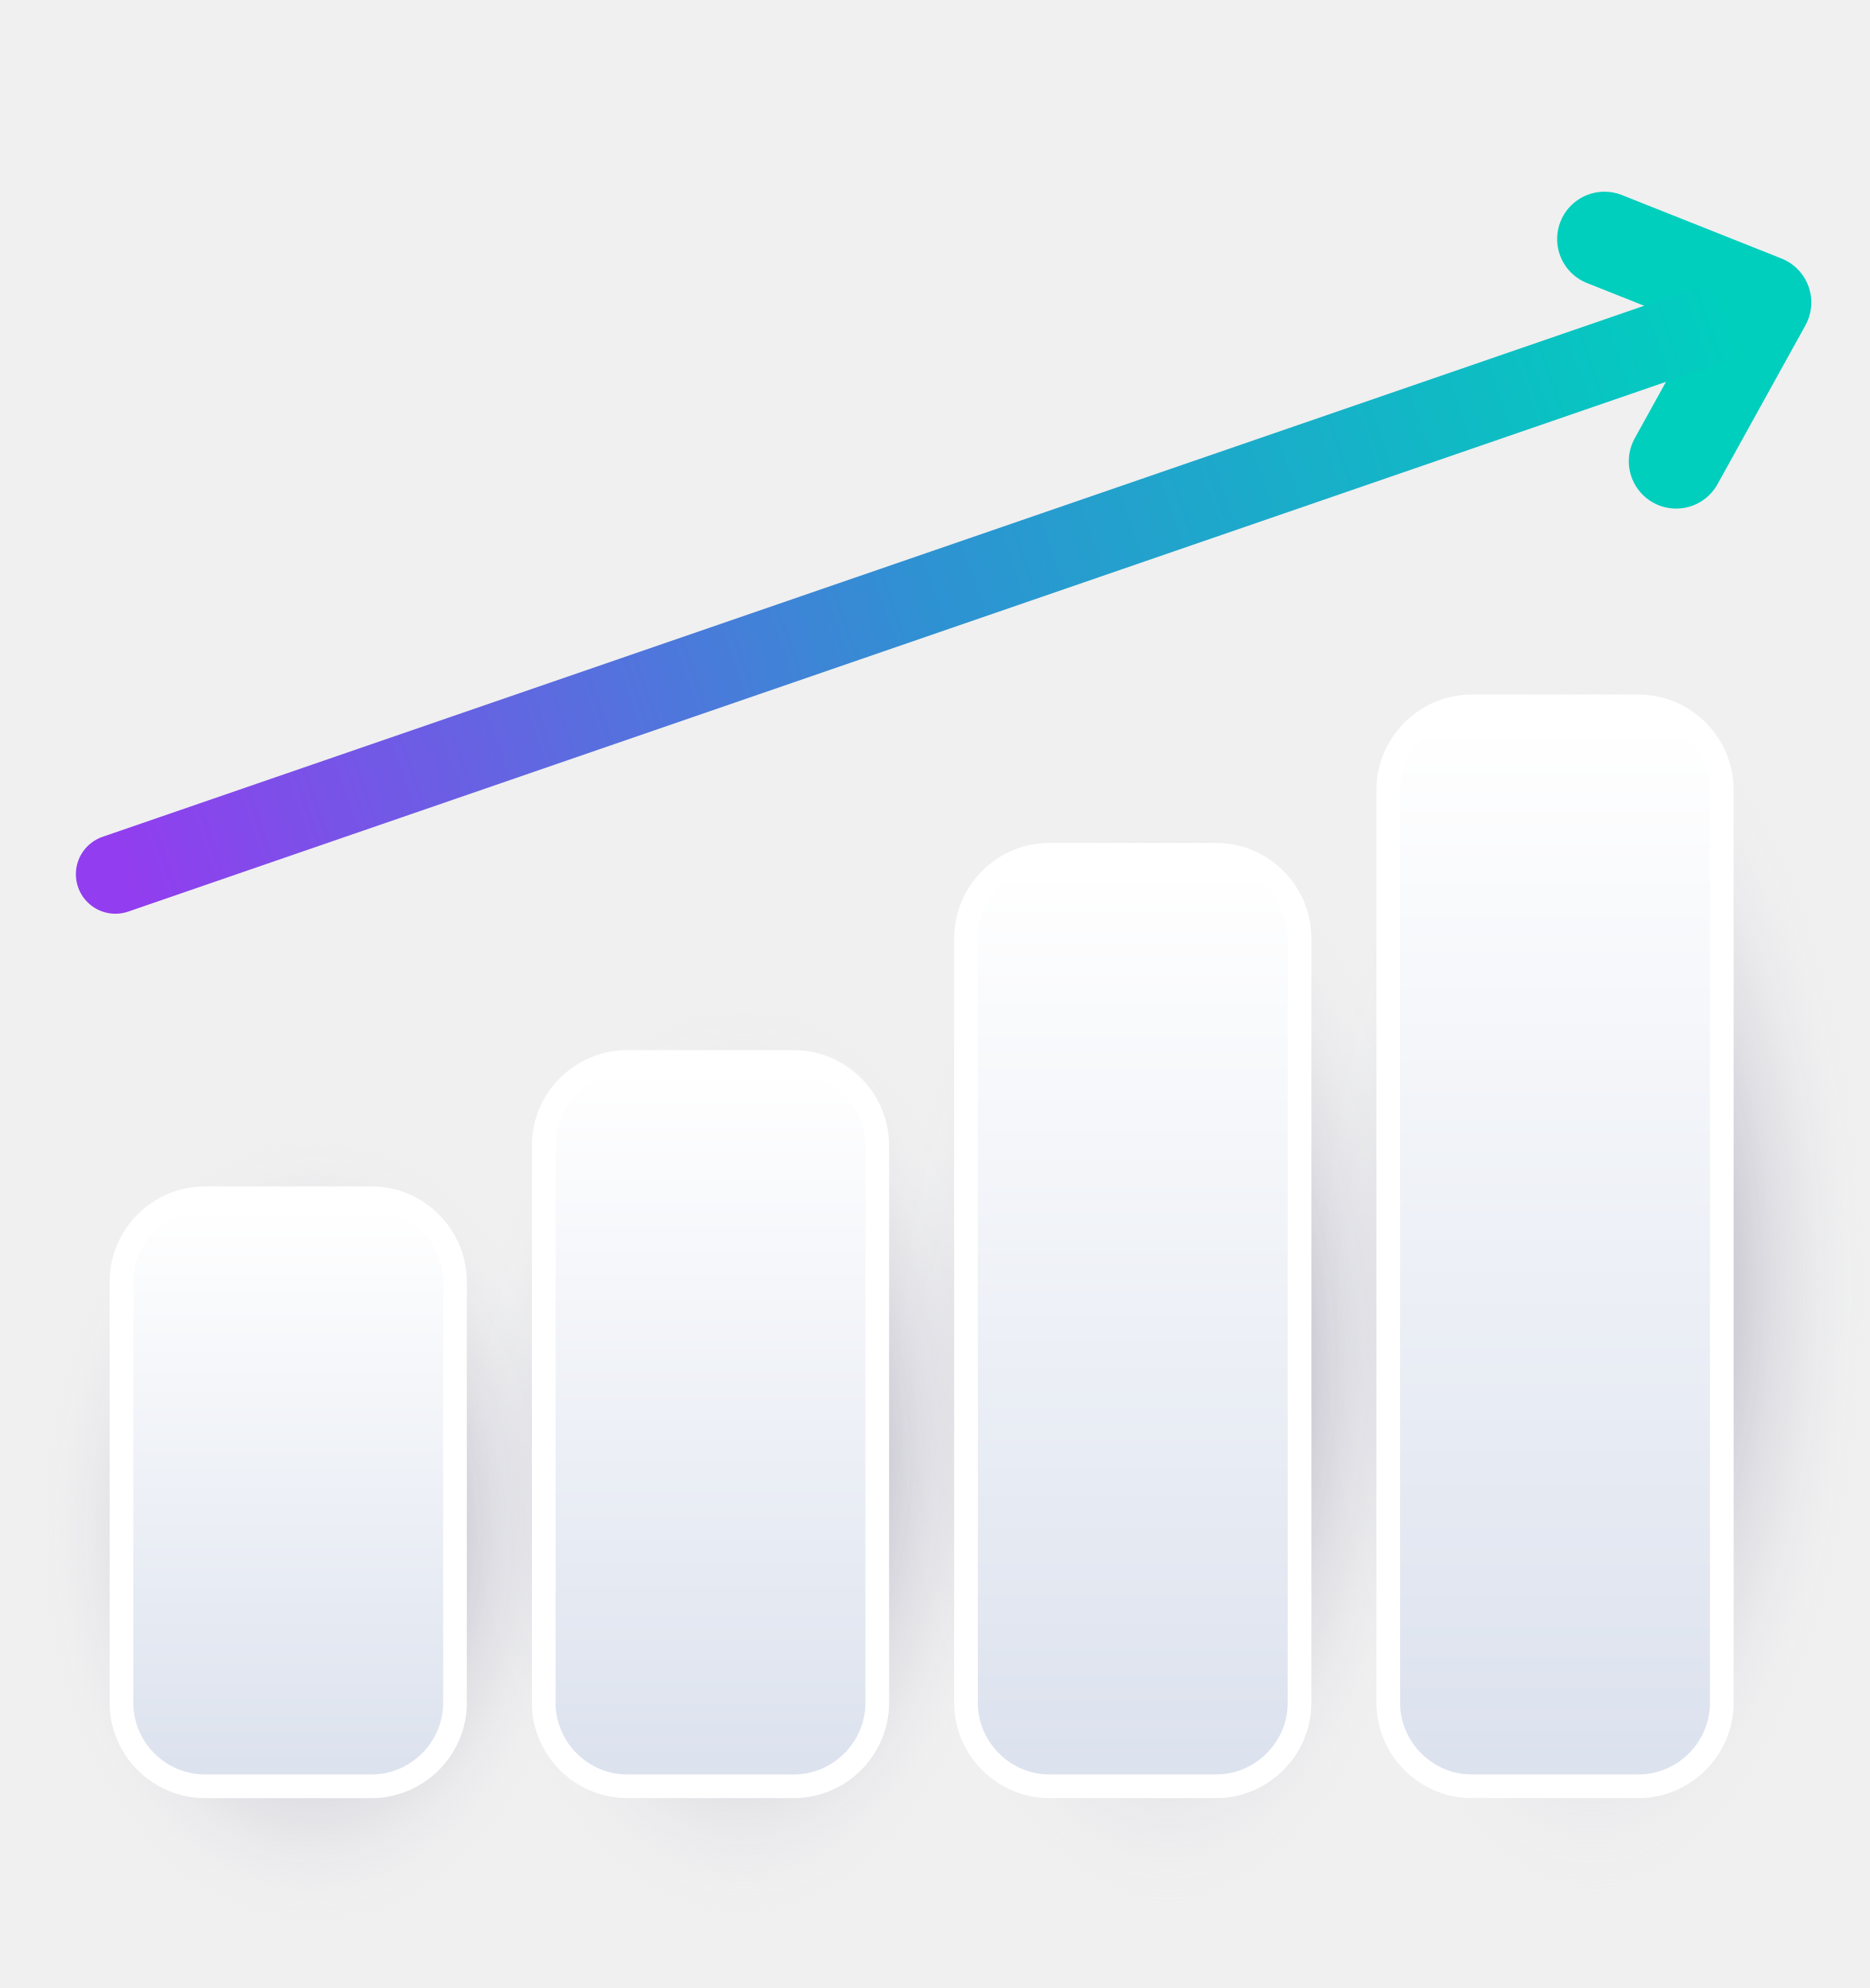
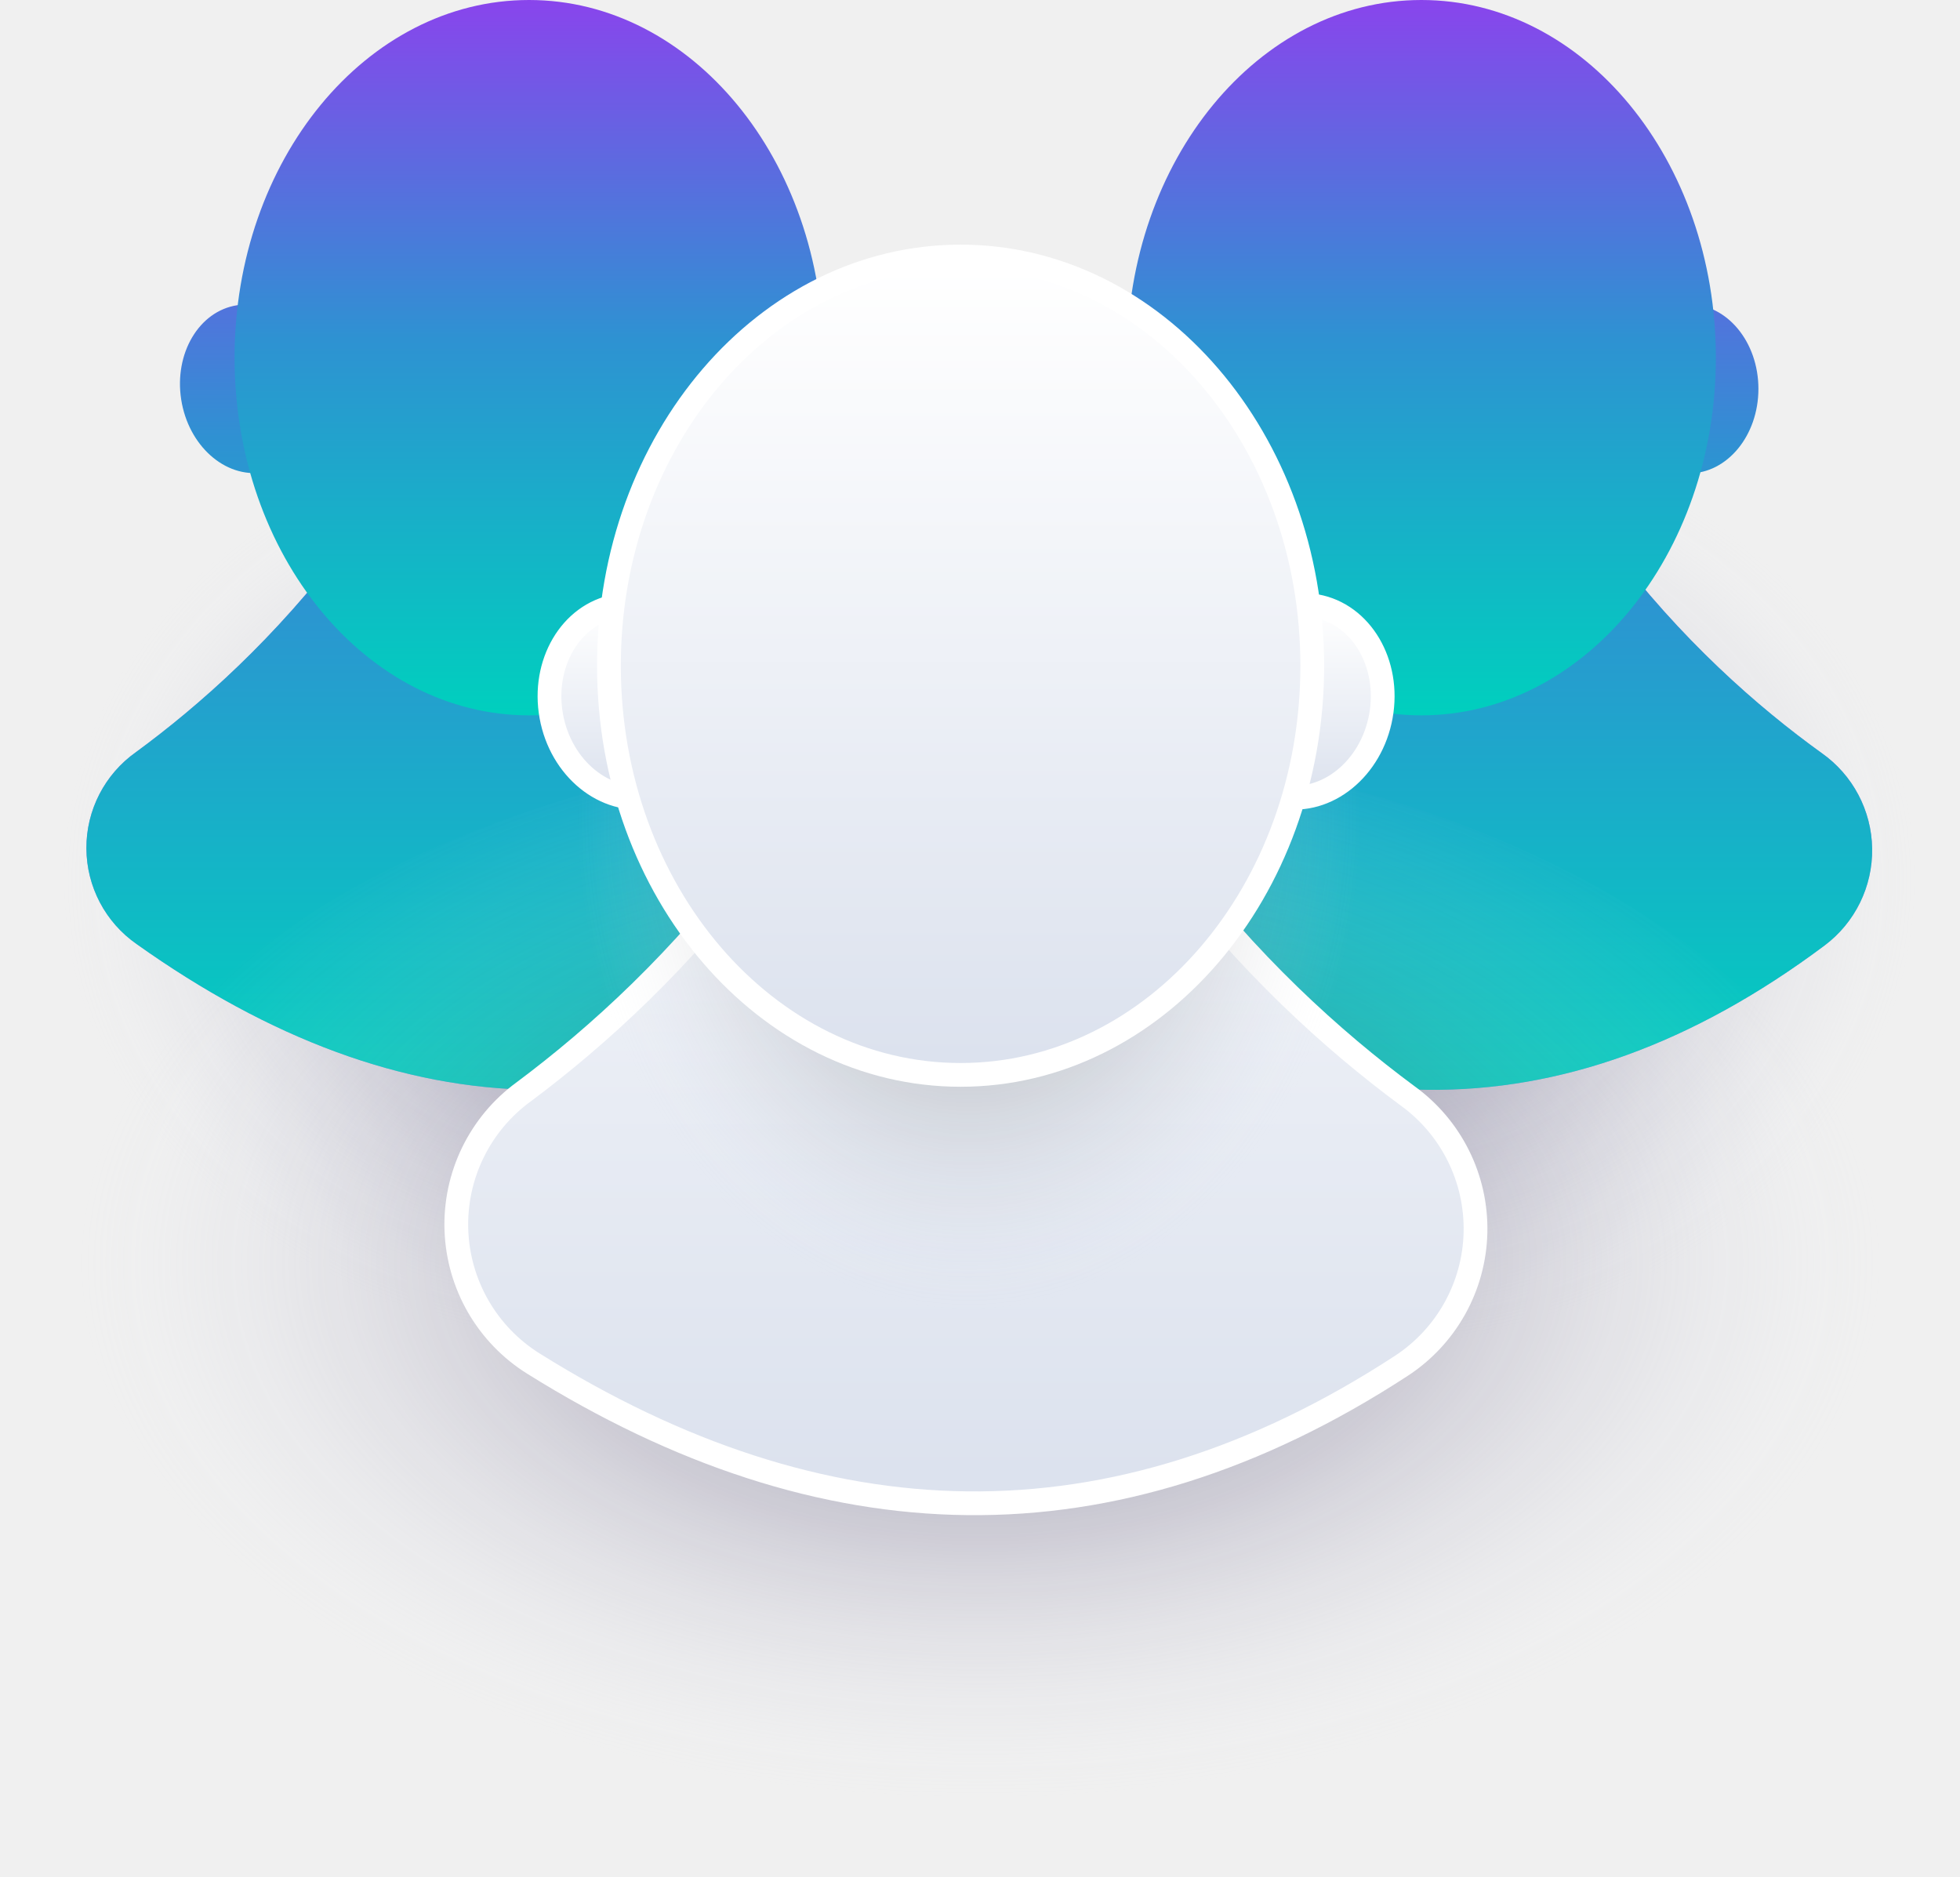
- <svg xmlns="http://www.w3.org/2000/svg" viewBox="0 0 158 168" xml:space="preserve" style="fill-rule:evenodd;clip-rule:evenodd;stroke-linejoin:round;stroke-miterlimit:2">
-   <g id="bars">
-     <g id="shadows">
-       <path d="M49.979,108.521c0,-6.516 -5.291,-11.807 -11.807,-11.807l-23.614,0c-6.517,0 -11.807,5.291 -11.807,11.807l0,47.345c0,6.517 5.29,11.807 11.807,11.807l23.614,0c6.516,0 11.807,-5.29 11.807,-11.807l0,-47.345Z" style="fill:url(#_Radial1);" />
-       <path d="M86.228,99.274c-0,-7.535 -5.291,-13.653 -11.807,-13.653l-23.614,0c-6.517,0 -11.807,6.118 -11.807,13.653l-0,54.746c-0,7.536 5.29,13.653 11.807,13.653l23.614,0c6.516,0 11.807,-6.117 11.807,-13.653l-0,-54.746Z" style="fill:url(#_Radial2);" />
-       <path d="M122.218,87.016c0,-8.885 -5.291,-16.1 -11.807,-16.1l-23.614,0c-6.517,0 -11.807,7.215 -11.807,16.1l0,64.557c0,8.887 5.29,16.1 11.807,16.1l23.614,0c6.516,0 11.807,-7.213 11.807,-16.1l0,-64.557Z" style="fill:url(#_Radial3);" />
-       <path d="M158.15,76.332c0,-10.062 -5.291,-18.232 -11.807,-18.232l-23.614,-0c-6.517,-0 -11.807,8.17 -11.807,18.232l0,73.109c0,10.063 5.29,18.232 11.807,18.232l23.614,-0c6.516,-0 11.807,-8.169 11.807,-18.232l0,-73.109Z" style="fill:url(#_Radial4);" />
-     </g>
-     <path d="M74.148,96.789c-0.002,-3.865 -3.182,-7.046 -7.048,-7.047l-14.096,0c-3.866,0.001 -7.046,3.182 -7.048,7.047l0,47.116c0.002,3.866 3.182,7.046 7.048,7.048l14.096,0c3.866,-0.002 7.046,-3.182 7.048,-7.048l0,-47.116Z" style="fill:url(#_Linear5);stroke:white;stroke-width:2px;" />
-     <path d="M38.456,108.305c-0.001,-3.866 -3.182,-7.046 -7.047,-7.048l-14.097,0c-3.865,0.002 -7.046,3.182 -7.047,7.048l0,35.6c0.001,3.866 3.182,7.046 7.047,7.048l14.097,0c3.865,-0.002 7.046,-3.182 7.047,-7.048l0,-35.6Z" style="fill:url(#_Linear6);stroke:white;stroke-width:2px;" />
-     <path d="M109.84,79.279c-0.002,-3.866 -3.183,-7.046 -7.048,-7.048l-14.096,0c-3.866,0.002 -7.046,3.182 -7.048,7.048l0,64.626c0.002,3.866 3.182,7.046 7.048,7.048l14.096,0c3.865,-0.002 7.046,-3.182 7.048,-7.048l0,-64.626Z" style="fill:url(#_Linear7);stroke:white;stroke-width:2px;" />
-     <path d="M145.53,66.742c-0.001,-3.866 -3.182,-7.046 -7.047,-7.048l-14.096,0c-3.865,0.002 -7.046,3.182 -7.047,7.048l0,77.163c0.001,3.866 3.182,7.046 7.047,7.048l14.096,0c3.865,-0.002 7.046,-3.182 7.047,-7.048l0,-77.163Z" style="fill:url(#_Linear8);stroke:white;stroke-width:2px;" />
+ <svg xmlns="http://www.w3.org/2000/svg" viewBox="0 0 165 158" xml:space="preserve" style="fill-rule:evenodd;clip-rule:evenodd;stroke-linecap:round;stroke-linejoin:round;stroke-miterlimit:1.5">
+   <g id="person1">
+     <path d="M45.622,35.618c30.103,0 54.542,18.68 54.542,41.689c0,23.01 -24.439,41.69 -54.542,41.69c-30.103,0 -41.692,-18.744 -41.692,-41.753c0,-23.009 11.589,-41.626 41.692,-41.626Z" style="fill:url(#_ommRadial11);" />
+     <path d="M78.299,63.439c2.605,1.829 4.177,4.795 4.229,7.978c0.052,3.183 -1.422,6.198 -3.967,8.111c-22.346,16.745 -44.696,15.836 -67.046,-0.048c-2.644,-1.835 -4.228,-4.844 -4.242,-8.064c-0.015,-3.219 1.542,-6.242 4.171,-8.101c10.616,-7.784 25.846,-22.829 32.377,-48.625c0,0 0.314,-7.546 0.899,-4.207c0.585,-3.339 0.899,4.207 0.899,4.207c6.584,26.005 22.008,41.084 32.68,48.749Z" style="fill:rgb(172,149,229);" />
+     <path d="M78.299,63.439c2.605,1.829 4.177,4.795 4.229,7.978c0.052,3.183 -1.422,6.198 -3.967,8.111c-22.346,16.745 -44.696,15.836 -67.046,-0.048c-2.644,-1.835 -4.228,-4.844 -4.242,-8.064c-0.015,-3.219 1.542,-6.242 4.171,-8.101c10.616,-7.784 25.846,-22.829 32.377,-48.625c0,0 0.314,-7.546 0.899,-4.207c0.585,-3.339 0.899,4.207 0.899,4.207c6.584,26.005 22.008,41.084 32.68,48.749Z" style="fill:url(#_ommLinear12);" />
+     <path d="M19.95,25.696c3.197,-0.498 6.284,2.249 6.889,6.132c0.605,3.883 -1.499,7.44 -4.696,7.939c-3.197,0.498 -6.283,-2.25 -6.889,-6.133c-0.605,-3.882 1.499,-7.439 4.696,-7.938Z" style="fill:url(#_ommLinear13);" />
+     <ellipse cx="44.537" cy="30.109" rx="24.79" ry="30.109" style="fill:url(#_ommLinear14);" />
  </g>
-   <path d="M135.611,20.201l13.482,5.36l-7.425,13.417" style="fill:none;stroke:rgb(0,207,190);stroke-width:8px;stroke-linecap:round;" />
-   <path d="M9.754,73.876l137.272,-47.28" style="fill:none;stroke:url(#_Linear9);stroke-width:6.68px;stroke-linecap:round;" />
+   <g id="person2">
+     <path d="M120.743,35.618c30.103,0 41.214,18.68 41.214,41.689c0,23.01 -11.111,41.69 -41.214,41.69c-30.103,0 -54.542,-18.68 -54.542,-41.69c0,-23.009 24.439,-41.689 54.542,-41.689Z" style="fill:url(#_ommRadial15);" />
+     <path d="M153.353,63.39c2.621,1.844 4.202,4.832 4.251,8.037c0.049,3.204 -1.439,6.239 -4.003,8.162c-22.29,16.661 -44.584,15.758 -66.878,-0.047c-2.666,-1.844 -4.264,-4.873 -4.282,-8.114c-0.018,-3.242 1.547,-6.288 4.192,-8.162c10.613,-7.799 25.792,-22.835 32.309,-48.576c0,0 0.314,-7.546 0.899,-4.207c0.585,-3.339 0.899,4.207 0.899,4.207c6.57,25.951 21.943,41.021 32.613,48.7Z" style="fill:rgb(172,149,229);" />
+     <path d="M153.353,63.39c2.621,1.844 4.202,4.832 4.251,8.037c0.049,3.204 -1.439,6.239 -4.003,8.162c-22.29,16.661 -44.584,15.758 -66.878,-0.047c-2.666,-1.844 -4.264,-4.873 -4.282,-8.114c-0.018,-3.242 1.547,-6.288 4.192,-8.162c10.613,-7.799 25.792,-22.835 32.309,-48.576c0,0 0.314,-7.546 0.899,-4.207c0.585,-3.339 0.899,4.207 0.899,4.207c6.57,25.951 21.943,41.021 32.613,48.7Z" style="fill:url(#_ommLinear16);" />
+     <ellipse cx="142.168" cy="32.731" rx="5.862" ry="7.12" style="fill:url(#_ommLinear17);" />
+     <ellipse cx="119.658" cy="30.109" rx="24.79" ry="30.109" style="fill:url(#_ommLinear18);" />
+   </g>
+   <g id="person3">
+     <ellipse cx="82.163" cy="110.033" rx="77.933" ry="47.694" style="fill:url(#_ommRadial19);" />
+     <path d="M118.476,92.233c3.696,2.658 5.842,6.969 5.736,11.521c-0.107,4.552 -2.453,8.757 -6.27,11.239c-24.333,15.855 -48.677,15.01 -73.021,-0.197c-3.899,-2.43 -6.335,-6.639 -6.5,-11.231c-0.164,-4.591 1.964,-8.964 5.68,-11.667c12.484,-9.313 28.672,-26.109 35.911,-53.5c0,0 0.375,-8.633 1.074,-4.813c0.698,-3.82 1.073,4.813 1.073,4.813c7.321,27.701 23.794,44.565 36.317,53.835Z" style="fill:url(#_ommLinear110);stroke:white;stroke-width:2px;" />
+     <ellipse cx="81.403" cy="72.154" rx="33.499" ry="43.778" style="fill:url(#_ommRadial111);" />
+     <path d="M51.846,51.023c3.801,-0.69 7.539,2.342 8.341,6.766c0.802,4.423 -1.633,8.574 -5.435,9.264c-3.802,0.689 -7.54,-2.343 -8.342,-6.766c-0.802,-4.424 1.634,-8.575 5.436,-9.264Z" style="fill:url(#_ommLinear112);stroke:white;stroke-width:2px;" />
+     <path d="M110.804,51.021c3.803,0.685 6.243,4.833 5.446,9.258c-0.798,4.424 -4.532,7.46 -8.335,6.775c-3.802,-0.685 -6.242,-4.833 -5.445,-9.258c0.797,-4.424 4.531,-7.46 8.334,-6.775Z" style="fill:url(#_ommLinear113);stroke:white;stroke-width:2px;" />
+     <ellipse cx="80.867" cy="56.038" rx="29.604" ry="34.445" style="fill:url(#_ommLinear114);stroke:white;stroke-width:2px;" />
+   </g>
  <defs>
-     <radialGradient id="_Radial1" cx="0" cy="0" r="1" gradientUnits="userSpaceOnUse" gradientTransform="matrix(-23.1945,0,0,-33.5685,26.475,129.431)">
+     <radialGradient id="_ommRadial11" cx="0" cy="0" r="1" gradientUnits="userSpaceOnUse" gradientTransform="matrix(-47.2623,0,0,-39.444,52.2711,74.0608)">
      <stop offset="0" style="stop-color:rgb(22,7,58);stop-opacity:0.6" />
      <stop offset="1" style="stop-color:rgb(225,230,242);stop-opacity:0" />
    </radialGradient>
-     <radialGradient id="_Radial2" cx="0" cy="0" r="1" gradientUnits="userSpaceOnUse" gradientTransform="matrix(-23.1945,0,0,-38.8162,62.724,123.452)">
-       <stop offset="0" style="stop-color:rgb(22,7,58);stop-opacity:0.6" />
-       <stop offset="1" style="stop-color:rgb(225,230,242);stop-opacity:0" />
-     </radialGradient>
-     <radialGradient id="_Radial3" cx="0" cy="0" r="1" gradientUnits="userSpaceOnUse" gradientTransform="matrix(-23.1945,0,0,-45.7727,98.714,115.527)">
-       <stop offset="0" style="stop-color:rgb(22,7,58);stop-opacity:0.6" />
-       <stop offset="1" style="stop-color:rgb(225,230,242);stop-opacity:0" />
-     </radialGradient>
-     <radialGradient id="_Radial4" cx="0" cy="0" r="1" gradientUnits="userSpaceOnUse" gradientTransform="matrix(-23.1945,0,0,-51.8355,134.646,108.62)">
-       <stop offset="0" style="stop-color:rgb(22,7,58);stop-opacity:0.6" />
-       <stop offset="1" style="stop-color:rgb(225,230,242);stop-opacity:0" />
-     </radialGradient>
-     <linearGradient id="_Linear5" x1="0" y1="0" x2="1" y2="0" gradientUnits="userSpaceOnUse" gradientTransform="matrix(4.59624e-15,59.2514,-75.0624,3.6281e-15,61.7507,90.4211)">
-       <stop offset="0" style="stop-color:white;stop-opacity:1" />
-       <stop offset="1" style="stop-color:rgb(220,226,238);stop-opacity:1" />
-     </linearGradient>
-     <linearGradient id="_Linear6" x1="0" y1="0" x2="1" y2="0" gradientUnits="userSpaceOnUse" gradientTransform="matrix(4.59608e-15,48.105,-75.0597,2.94558e-15,26.0591,101.808)">
-       <stop offset="0" style="stop-color:white;stop-opacity:1" />
-       <stop offset="1" style="stop-color:rgb(220,226,238);stop-opacity:1" />
-     </linearGradient>
-     <linearGradient id="_Linear7" x1="0" y1="0" x2="1" y2="0" gradientUnits="userSpaceOnUse" gradientTransform="matrix(4.59624e-15,76.2018,-75.0624,4.66601e-15,97.4427,73.1043)">
-       <stop offset="0" style="stop-color:white;stop-opacity:1" />
-       <stop offset="1" style="stop-color:rgb(220,226,238);stop-opacity:1" />
-     </linearGradient>
-     <linearGradient id="_Linear8" x1="0" y1="0" x2="1" y2="0" gradientUnits="userSpaceOnUse" gradientTransform="matrix(4.59592e-15,88.3374,-75.057,5.40911e-15,133.134,60.7064)">
-       <stop offset="0" style="stop-color:white;stop-opacity:1" />
-       <stop offset="1" style="stop-color:rgb(220,226,238);stop-opacity:1" />
-     </linearGradient>
-     <linearGradient id="_Linear9" x1="0" y1="0" x2="1" y2="0" gradientUnits="userSpaceOnUse" gradientTransform="matrix(137.448,-46.7844,46.7844,137.448,9.60383,73.375)">
+     <linearGradient id="_ommLinear12" x1="0" y1="0" x2="1" y2="0" gradientUnits="userSpaceOnUse" gradientTransform="matrix(8.45445e-15,85.166,-138.072,5.21492e-15,44.021,6.01131)">
      <stop offset="0" style="stop-color:rgb(146,61,239);stop-opacity:1" />
      <stop offset="0.5" style="stop-color:rgb(46,146,210);stop-opacity:1" />
      <stop offset="1" style="stop-color:rgb(0,207,190);stop-opacity:1" />
    </linearGradient>
+     <linearGradient id="_ommLinear13" x1="0" y1="0" x2="1" y2="0" gradientUnits="userSpaceOnUse" gradientTransform="matrix(-0.362305,63.5414,-93.4226,-0.532683,20.9086,5.42057)">
+       <stop offset="0" style="stop-color:rgb(146,61,239);stop-opacity:1" />
+       <stop offset="0.5" style="stop-color:rgb(46,146,210);stop-opacity:1" />
+       <stop offset="1" style="stop-color:rgb(0,207,190);stop-opacity:1" />
+     </linearGradient>
+     <linearGradient id="_ommLinear14" x1="0" y1="0" x2="1" y2="0" gradientUnits="userSpaceOnUse" gradientTransform="matrix(5.56991e-15,62.4577,-90.9636,3.82443e-15,43.9572,-2.65414)">
+       <stop offset="0" style="stop-color:rgb(146,61,239);stop-opacity:1" />
+       <stop offset="0.5" style="stop-color:rgb(46,146,210);stop-opacity:1" />
+       <stop offset="1" style="stop-color:rgb(0,207,190);stop-opacity:1" />
+     </linearGradient>
+     <radialGradient id="_ommRadial15" cx="0" cy="0" r="1" gradientUnits="userSpaceOnUse" gradientTransform="matrix(-47.0275,0,0,-39.444,114.302,74.0608)">
+       <stop offset="0" style="stop-color:rgb(22,7,58);stop-opacity:0.6" />
+       <stop offset="1" style="stop-color:rgb(225,230,242);stop-opacity:0" />
+     </radialGradient>
+     <linearGradient id="_ommLinear16" x1="0" y1="0" x2="1" y2="0" gradientUnits="userSpaceOnUse" gradientTransform="matrix(8.4441e-15,85.1664,-137.903,5.21494e-15,119.144,6.01129)">
+       <stop offset="0" style="stop-color:rgb(146,61,239);stop-opacity:1" />
+       <stop offset="0.5" style="stop-color:rgb(46,146,210);stop-opacity:1" />
+       <stop offset="1" style="stop-color:rgb(0,207,190);stop-opacity:1" />
+     </linearGradient>
+     <linearGradient id="_ommLinear17" x1="0" y1="0" x2="1" y2="0" gradientUnits="userSpaceOnUse" gradientTransform="matrix(4.07104e-15,66.4852,-66.4852,4.07104e-15,147.326,5.03874)">
+       <stop offset="0" style="stop-color:rgb(146,61,239);stop-opacity:1" />
+       <stop offset="0.5" style="stop-color:rgb(46,146,210);stop-opacity:1" />
+       <stop offset="1" style="stop-color:rgb(0,207,190);stop-opacity:1" />
+     </linearGradient>
+     <linearGradient id="_ommLinear18" x1="0" y1="0" x2="1" y2="0" gradientUnits="userSpaceOnUse" gradientTransform="matrix(5.56991e-15,62.4577,-90.9636,3.82443e-15,119.078,-2.65414)">
+       <stop offset="0" style="stop-color:rgb(146,61,239);stop-opacity:1" />
+       <stop offset="0.5" style="stop-color:rgb(46,146,210);stop-opacity:1" />
+       <stop offset="1" style="stop-color:rgb(0,207,190);stop-opacity:1" />
+     </linearGradient>
+     <radialGradient id="_ommRadial19" cx="0" cy="0" r="1" gradientUnits="userSpaceOnUse" gradientTransform="matrix(-76.5487,0,0,-45.1251,82.526,106.319)">
+       <stop offset="0" style="stop-color:rgb(22,7,58);stop-opacity:0.6" />
+       <stop offset="1" style="stop-color:rgb(225,230,242);stop-opacity:0" />
+     </radialGradient>
+     <linearGradient id="_ommLinear110" x1="0" y1="0" x2="1" y2="0" gradientUnits="userSpaceOnUse" gradientTransform="matrix(-3.17988e-14,90.9291,-83.0566,-3.48128e-14,86.4846,33.6517)">
+       <stop offset="0" style="stop-color:white;stop-opacity:1" />
+       <stop offset="1" style="stop-color:rgb(220,226,238);stop-opacity:1" />
+     </linearGradient>
+     <radialGradient id="_ommRadial111" cx="0" cy="0" r="1" gradientUnits="userSpaceOnUse" gradientTransform="matrix(-32.9039,0,0,-41.42,81.559,68.7446)">
+       <stop offset="0" style="stop-color:black;stop-opacity:0.5" />
+       <stop offset="1" style="stop-color:#E5E9F2;stop-opacity:0" />
+     </radialGradient>
+     <linearGradient id="_ommLinear112" x1="0" y1="0" x2="1" y2="0" gradientUnits="userSpaceOnUse" gradientTransform="matrix(-5.21898e-15,15.706,-13.6317,-6.01317e-15,54.1472,51.1051)">
+       <stop offset="0" style="stop-color:white;stop-opacity:1" />
+       <stop offset="1" style="stop-color:rgb(220,226,238);stop-opacity:1" />
+     </linearGradient>
+     <linearGradient id="_ommLinear113" x1="0" y1="0" x2="1" y2="0" gradientUnits="userSpaceOnUse" gradientTransform="matrix(-5.21869e-15,15.7065,-13.6309,-6.01334e-15,110.209,51.1045)">
+       <stop offset="0" style="stop-color:white;stop-opacity:1" />
+       <stop offset="1" style="stop-color:rgb(220,226,238);stop-opacity:1" />
+     </linearGradient>
+     <linearGradient id="_ommLinear114" x1="0" y1="0" x2="1" y2="0" gradientUnits="userSpaceOnUse" gradientTransform="matrix(-2.19425e-14,66.6845,-57.3125,-2.55306e-14,84.4349,22.3572)">
+       <stop offset="0" style="stop-color:white;stop-opacity:1" />
+       <stop offset="1" style="stop-color:rgb(220,226,238);stop-opacity:1" />
+     </linearGradient>
  </defs>
-   <style>
-         #bars path,
-         svg:hover #bars #shadows path {
-             transform: scaleY(1);
-             transition: all 0.5s ease;
-             transform-origin: center 90%;
+   <style type="text/css">
+         #person1,
+         #person2,
+         #person3 {
+             transform-box: fill-box;
+             transform-origin: center;
        }
-         svg:hover #bars path {
-             transform: scaleY(1.1); 
-             transition: all 0.5s ease;
+         #person1,
+         #person2,
+         #person3 {
+             transform: translateX(0);
+             transition: 0.5s ease-in;
        }
-         svg:hover #bars #shadows path {
-             transform: scale(0.9); 
-             transition: all 0.5s ease;
+         svg:hover #person1 {
+             transform: translateX(10px);
        }
-    </style>
+         svg:hover #person2 {
+             transform: translateX(-10px);
+         }
+         svg:hover #person3 {
+             transform: scale(0.95);
+         }
+     </style>
</svg>
